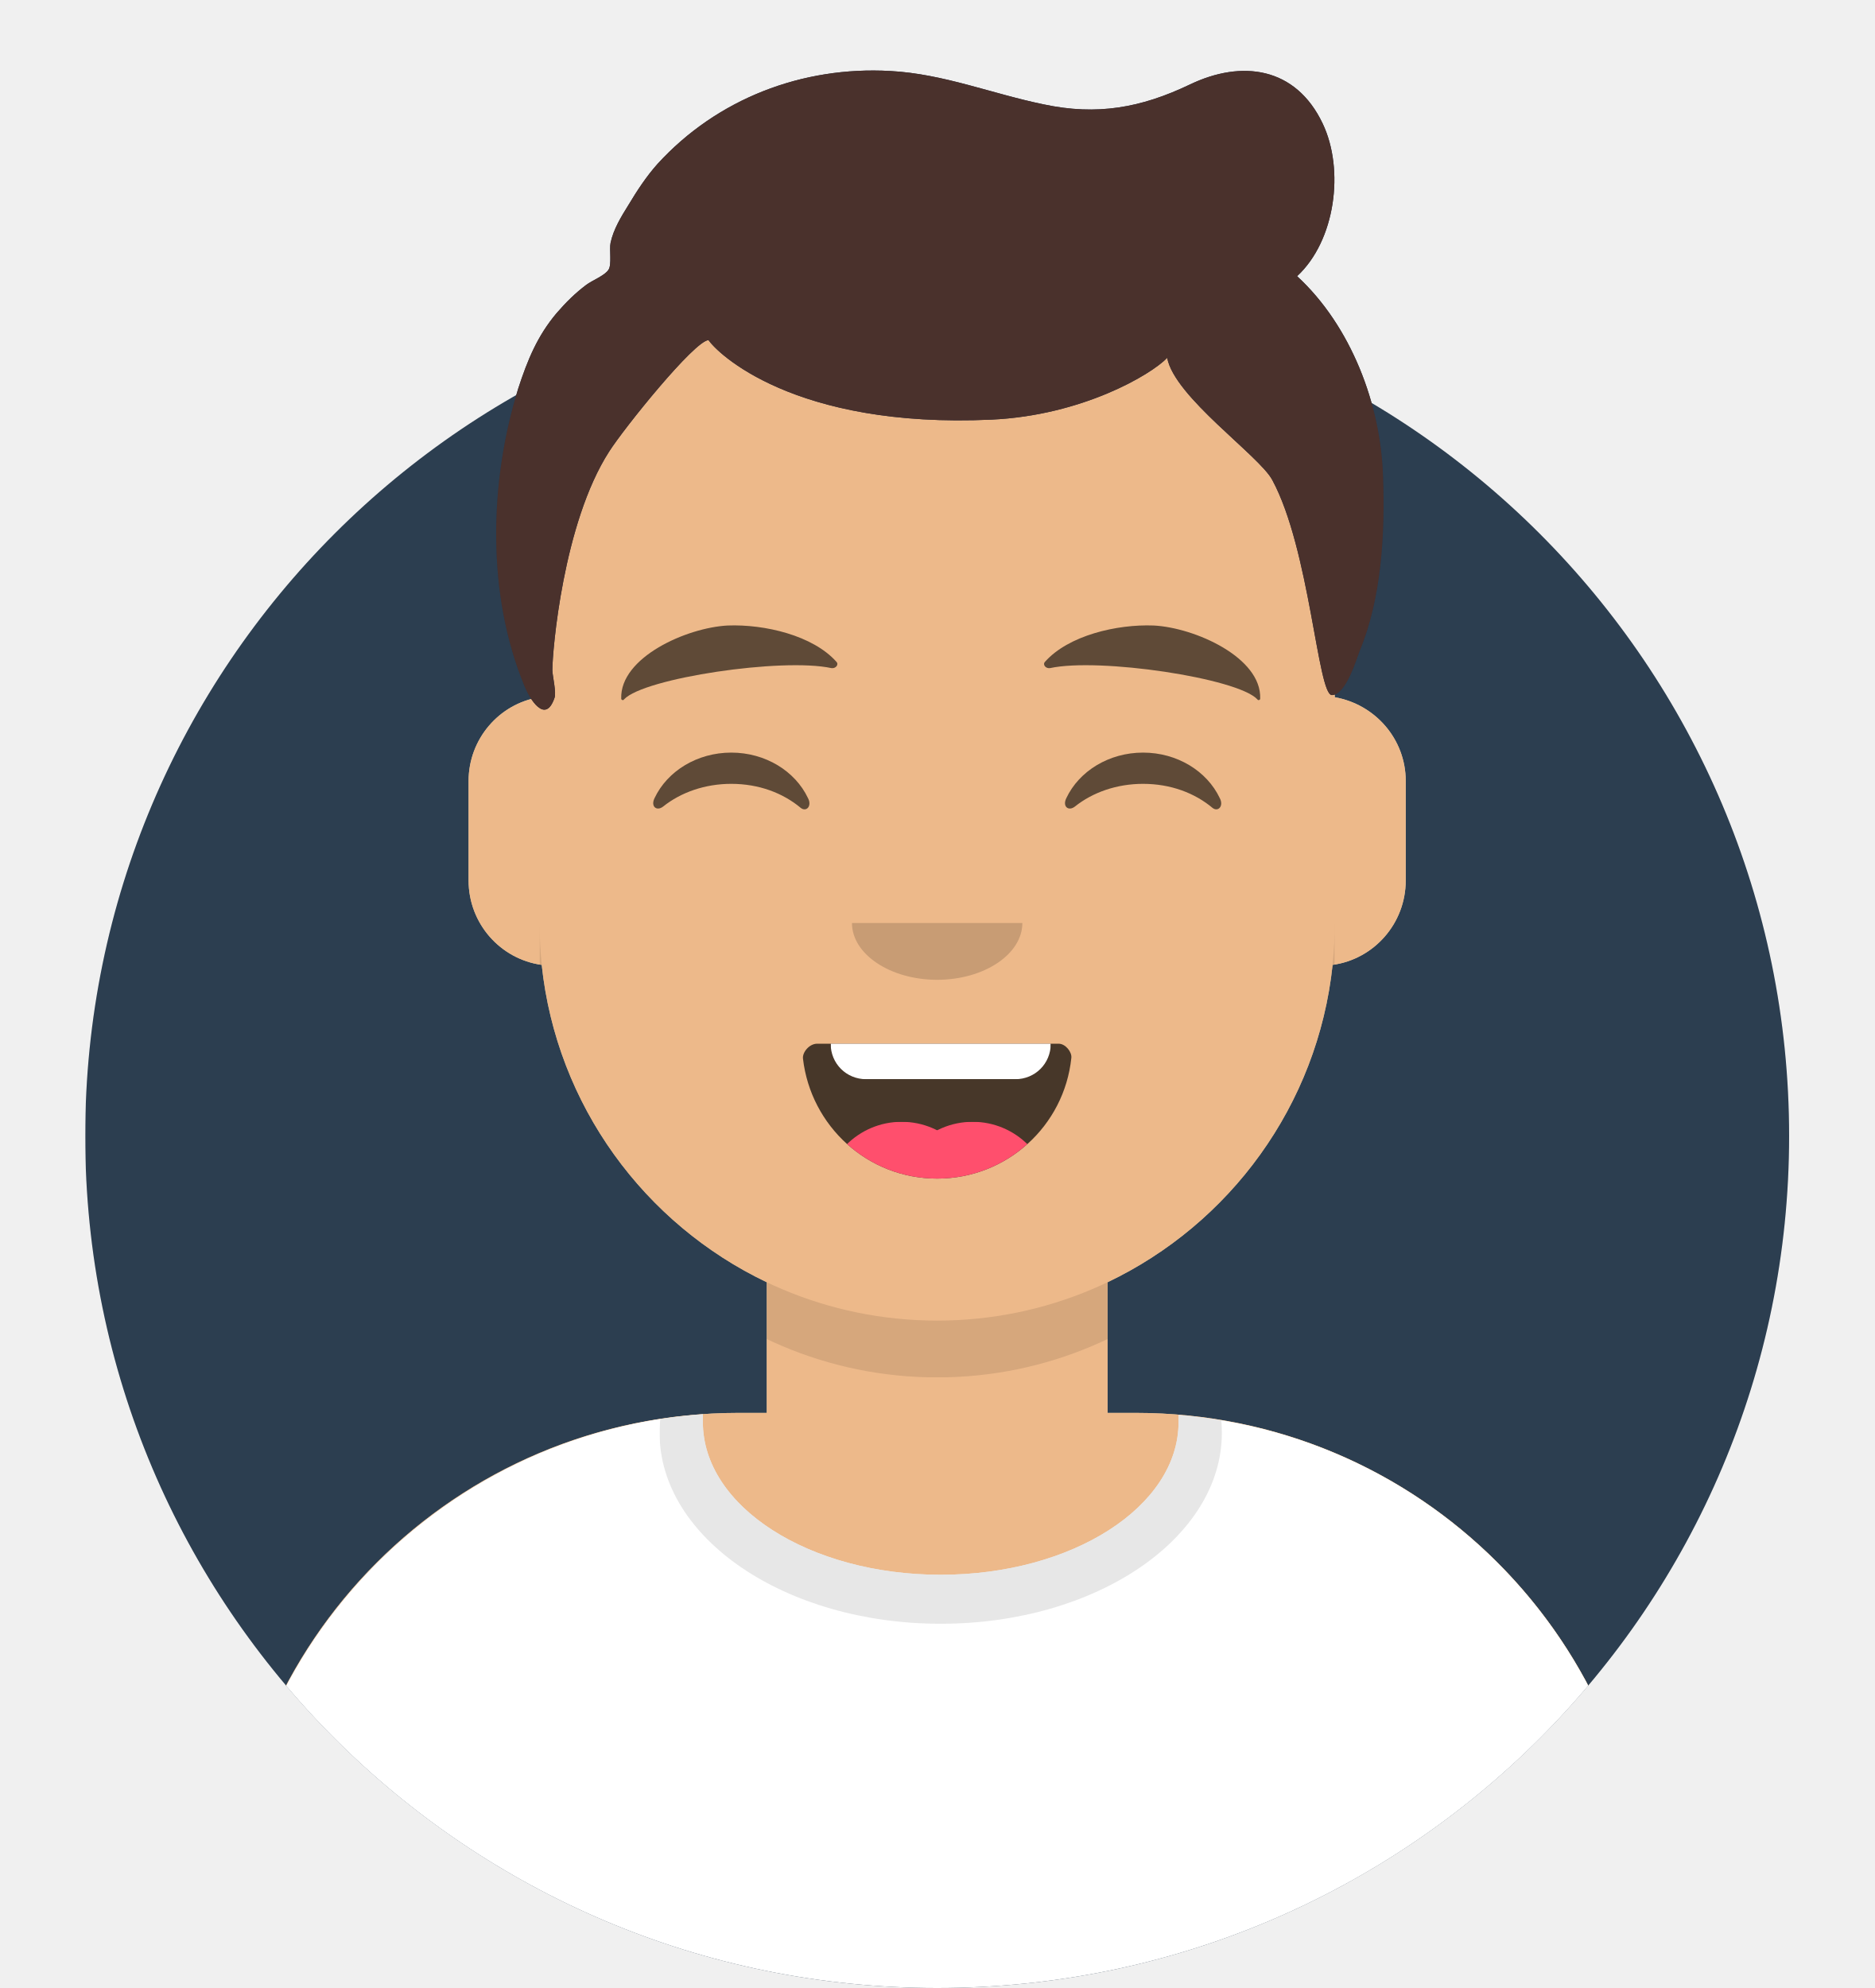
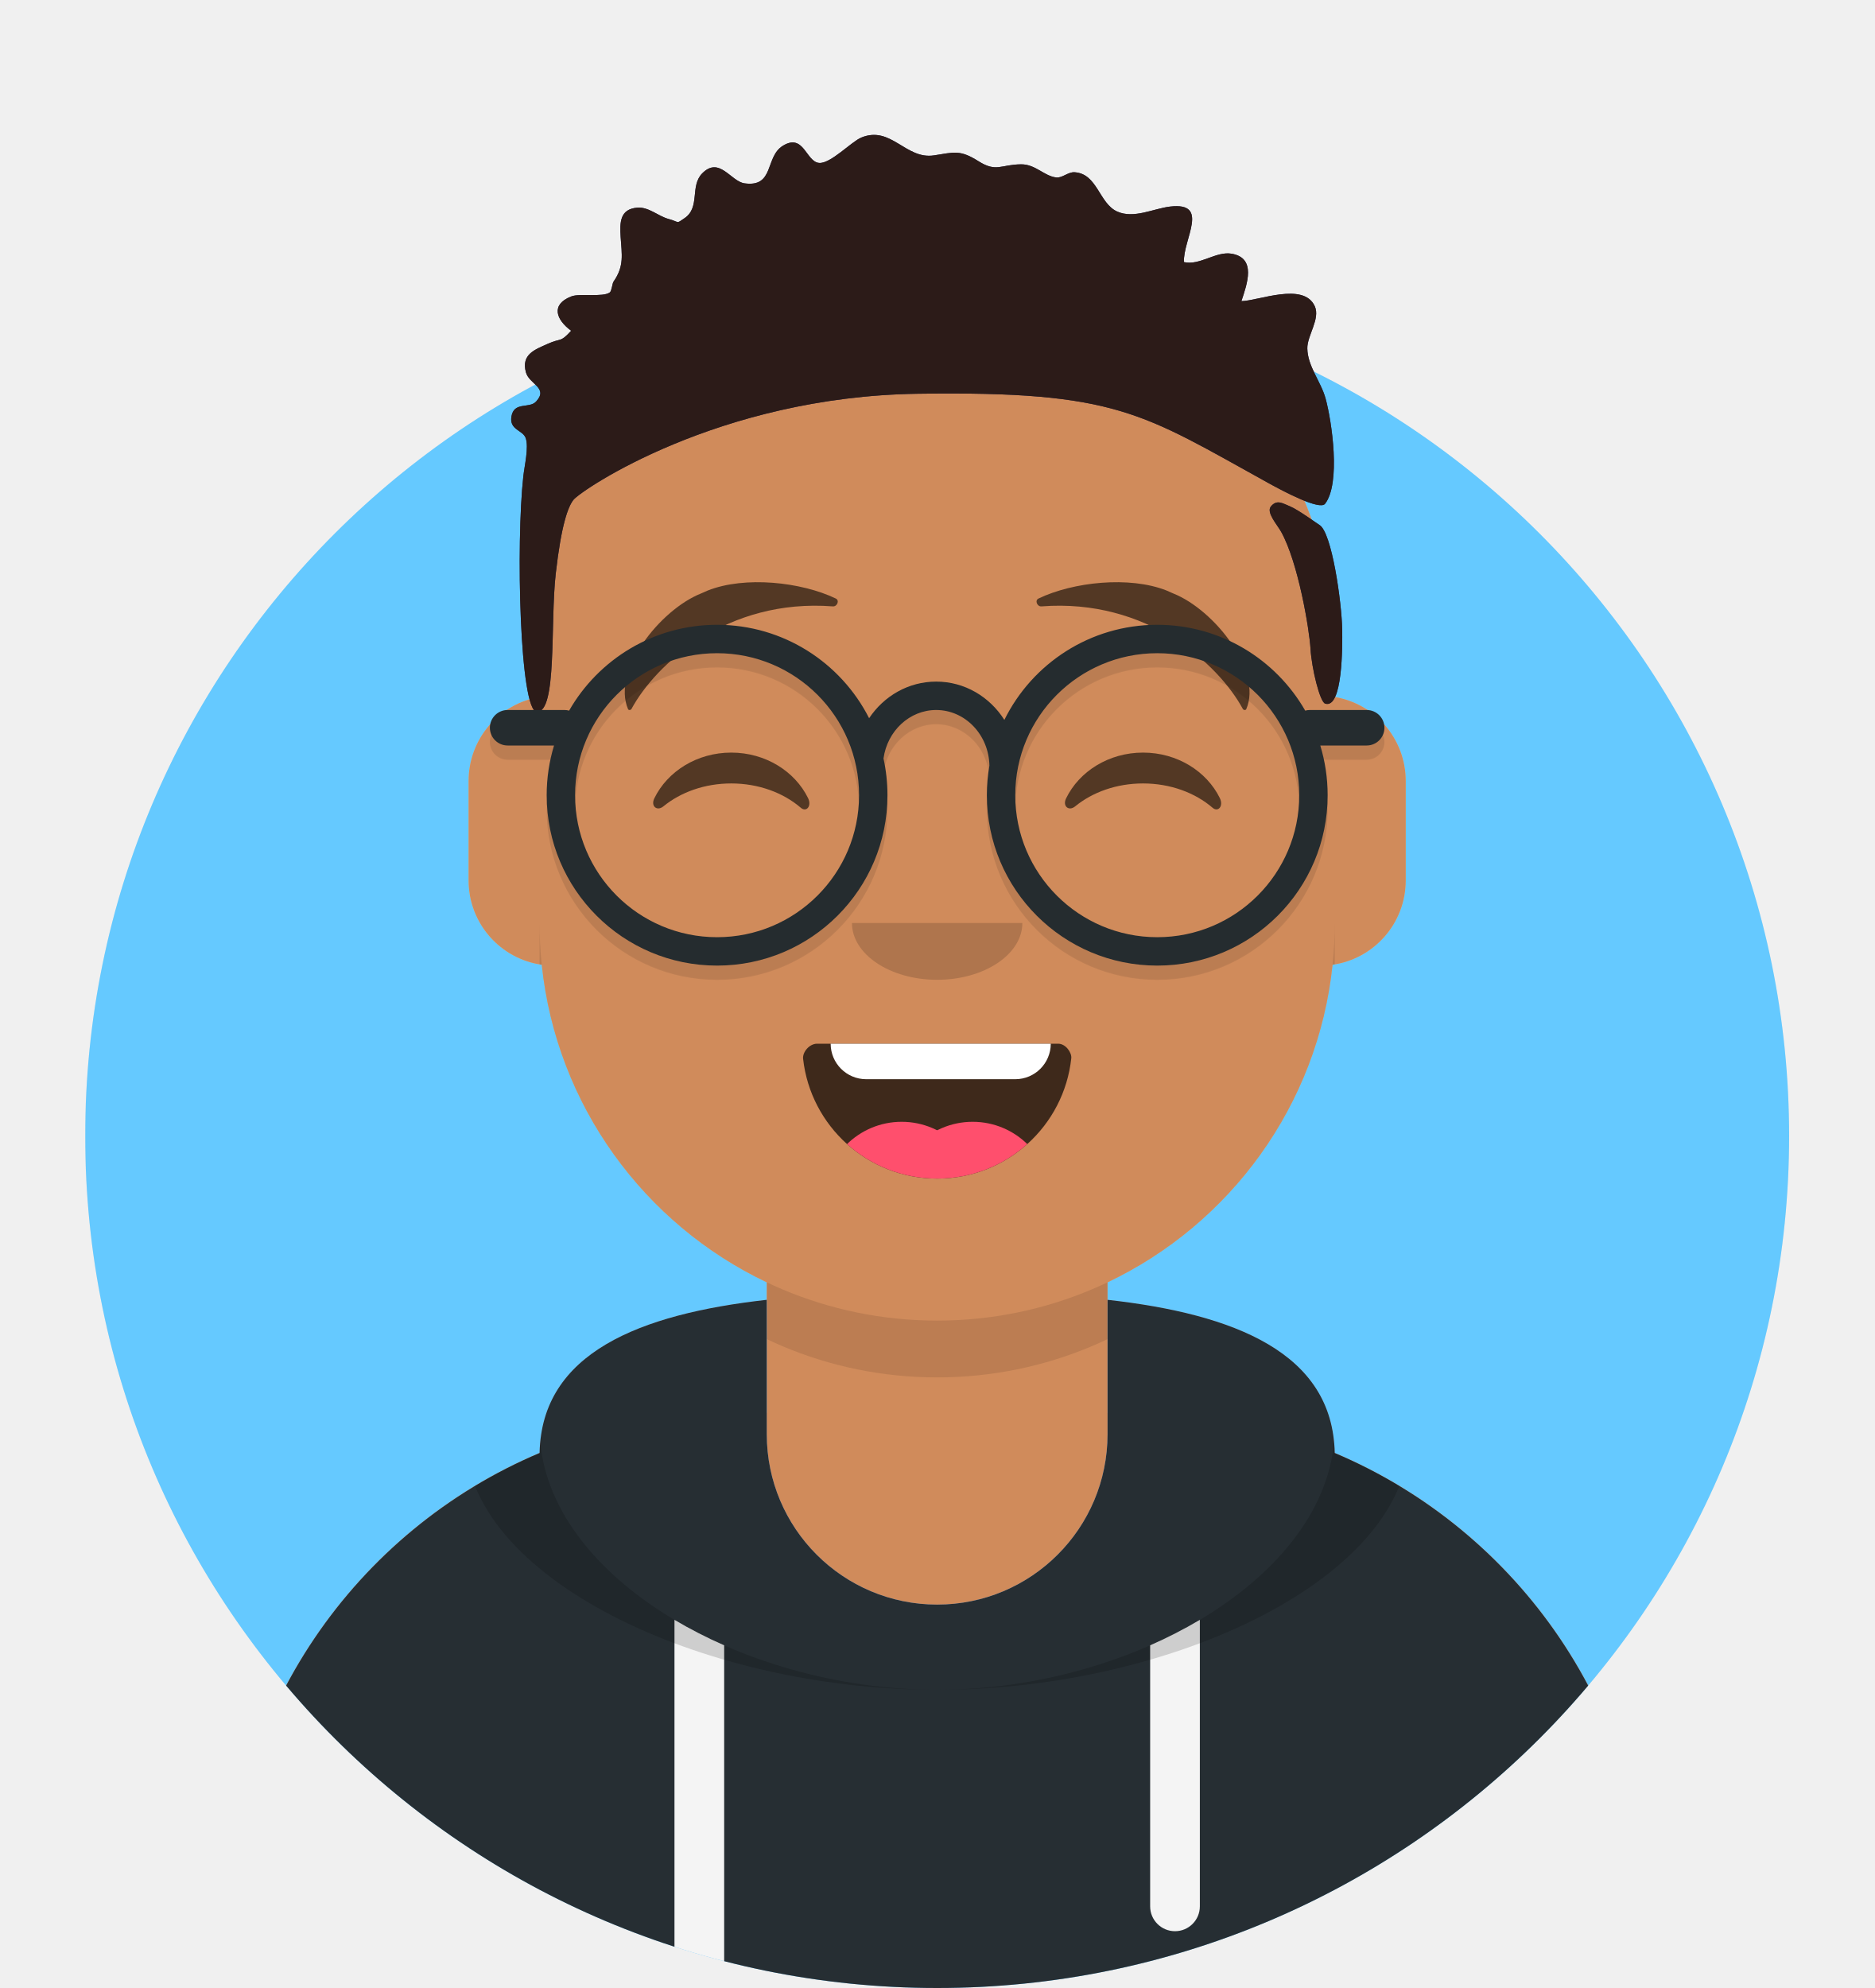
- <svg xmlns="http://www.w3.org/2000/svg" version="1.1" id="Layer_1" x="0px" y="0px" viewBox="0 0 264 280" style="enable-background:new 0 0 264 280;" xml:space="preserve">
-   <style type="text/css">
- 	.st0{fill-rule:evenodd;clip-rule:evenodd;fill:#E6E6E6;}
- 	.st1{filter:url(#Adobe_OpacityMaskFilter);}
- 	.st2{fill-rule:evenodd;clip-rule:evenodd;fill:#FFFFFF;}
- 	.st3{mask:url(#mask-2_1_);}
- 	.st4{fill-rule:evenodd;clip-rule:evenodd;fill:#2C3E50;}
- 	.st5{filter:url(#Adobe_OpacityMaskFilter_1_);}
- 	.st6{mask:url(#mask-4_1_);}
- 	.st7{fill-rule:evenodd;clip-rule:evenodd;fill:#D0C6AC;}
- 	.st8{filter:url(#Adobe_OpacityMaskFilter_2_);}
- 	.st9{mask:url(#mask-6_1_);}
- 	.st10{fill-rule:evenodd;clip-rule:evenodd;fill:#EDB98A;}
- 	.st11{filter:url(#Adobe_OpacityMaskFilter_3_);}
- 	.st12{mask:url(#mask-6_2_);fill-rule:evenodd;clip-rule:evenodd;fill-opacity:0.1;}
- 	.st13{filter:url(#Adobe_OpacityMaskFilter_4_);}
- 	.st14{mask:url(#react-mask-952_1_);}
- 	.st15{filter:url(#Adobe_OpacityMaskFilter_5_);}
- 	.st16{opacity:0.6;mask:url(#react-mask-952_2_);}
- 	.st17{fill-rule:evenodd;clip-rule:evenodd;fill-opacity:0.16;}
- 	.st18{fill-rule:evenodd;clip-rule:evenodd;fill-opacity:0.7;}
- 	.st19{filter:url(#Adobe_OpacityMaskFilter_6_);}
- 	.st20{mask:url(#react-mask-934_1_);fill-rule:evenodd;clip-rule:evenodd;fill:#FFFFFF;}
- 	.st21{filter:url(#Adobe_OpacityMaskFilter_7_);}
- 	.st22{mask:url(#react-mask-934_2_);}
- 	.st23{fill-rule:evenodd;clip-rule:evenodd;fill:#FF4F6D;}
- 	.st24{fill-rule:evenodd;clip-rule:evenodd;fill-opacity:0.6;}
- 	.st25{filter:url(#Adobe_OpacityMaskFilter_8_);}
- 	.st26{mask:url(#react-mask-925_1_);}
- 	.st27{fill-rule:evenodd;clip-rule:evenodd;fill:#28354B;}
- 	.st28{filter:url(#Adobe_OpacityMaskFilter_9_);}
- 	.st29{mask:url(#react-mask-924_1_);}
- 	.st30{fill-rule:evenodd;clip-rule:evenodd;fill:#4A312C;}
- </style>
-   <g>
-     <g transform="translate(-825, -1100)">
+ <svg xmlns="http://www.w3.org/2000/svg" xmlns:xlink="http://www.w3.org/1999/xlink" width="264px" height="280px" viewBox="0 0 264 280" version="1.1">
+   <defs>
+     <circle id="react-path-1" cx="120" cy="120" r="120" />
+     <path d="M12,160 C12,226.274 65.726,280 132,280 C198.274,280 252,226.274 252,160 L264,160 L264,-1.42108547e-14 L-3.19744231e-14,-1.42108547e-14 L-3.19744231e-14,160 L12,160 Z" id="react-path-2" />
+     <path d="M124,144.611 L124,163 L128,163 L128,163 C167.765,163 200,195.235 200,235 L200,244 L0,244 L0,235 C-4.86974701e-15,195.235 32.235,163 72,163 L72,163 L76,163 L76,144.611 C58.763,136.422 46.372,119.687 44.305,99.881 C38.48,99.058 34,94.052 34,88 L34,74 C34,68.054 38.325,63.118 44,62.166 L44,56 L44,56 C44,25.072 69.072,5.68137151e-15 100,0 L100,0 L100,0 C130.928,-5.68137151e-15 156,25.072 156,56 L156,62.166 C161.675,63.118 166,68.054 166,74 L166,88 C166,94.052 161.52,99.058 155.695,99.881 C153.628,119.687 141.237,136.422 124,144.611 Z" id="react-path-3" />
+   </defs>
+   <g id="Avataaar" stroke="none" stroke-width="1" fill="none" fill-rule="evenodd">
+     <g transform="translate(-825, -1100)" id="Avataaar/Circle">
      <g transform="translate(825, 1100)">
-         <g id="Circle" transform="translate(12, 40)">
-           <g id="Circle-Background">
-             <circle class="st0" cx="120" cy="120" r="120" />
-           </g>
-           <defs>
-             <filter id="Adobe_OpacityMaskFilter" filterUnits="userSpaceOnUse" x="0" y="0" width="240" height="240">
-               <feColorMatrix type="matrix" values="1 0 0 0 0  0 1 0 0 0  0 0 1 0 0  0 0 0 1 0" />
-             </filter>
-           </defs>
-           <mask maskUnits="userSpaceOnUse" x="0" y="0" width="240" height="240" id="mask-2_1_">
-             <g class="st1">
-               <circle id="path-1_1_" class="st2" cx="120" cy="120" r="120" />
-             </g>
+         <g id="Circle" stroke-width="1" fill-rule="evenodd" transform="translate(12, 40)">
+           <mask id="react-mask-4" fill="white">
+             <use xlink:href="#react-path-1" />
          </mask>
-           <g class="st3">
-             <rect class="st4" width="240" height="240" />
+           <use id="Circle-Background" fill="#E6E6E6" xlink:href="#react-path-1" />
+           <g id="Color/Palette/Blue-01" mask="url(#react-mask-4)" fill="#65C9FF">
+             <rect id="🖍Color" x="0" y="0" width="240" height="240" />
          </g>
        </g>
-         <g id="Mask">
- 			</g>
-         <defs>
-           <filter id="Adobe_OpacityMaskFilter_1_" filterUnits="userSpaceOnUse" x="-1" y="0" width="265" height="280">
-             <feColorMatrix type="matrix" values="1 0 0 0 0  0 1 0 0 0  0 0 1 0 0  0 0 0 1 0" />
-           </filter>
-         </defs>
-         <mask maskUnits="userSpaceOnUse" x="-1" y="0" width="265" height="280" id="mask-4_1_">
-           <g class="st5">
-             <path id="path-3_1_" class="st2" d="M12,160c0,66.3,53.7,120,120,120s120-53.7,120-120h12V0H0v160H12z" />
-           </g>
+         <mask id="react-mask-5" fill="white">
+           <use xlink:href="#react-path-2" />
        </mask>
-         <g id="Avataaar" class="st6">
+         <g id="Mask" />
+         <g id="Avataaar" stroke-width="1" fill-rule="evenodd" mask="url(#react-mask-5)">
          <g id="Body" transform="translate(32, 36)">
-             <g>
-               <path class="st7" d="M124,144.6V163h4l0,0c39.8,0,72,32.2,72,72v9H0v-9c0-39.8,32.2-72,72-72l0,0h4v-18.4        c-17.2-8.2-29.6-24.9-31.7-44.7C38.5,99.1,34,94.1,34,88V74c0-5.9,4.3-10.9,10-11.8V56l0,0c0-30.9,25.1-56,56-56l0,0l0,0        c30.9,0,56,25.1,56,56v6.2c5.7,1,10,5.9,10,11.8v14c0,6.1-4.5,11.1-10.3,11.9C153.6,119.7,141.2,136.4,124,144.6z" />
-             </g>
-             <defs>
-               <filter id="Adobe_OpacityMaskFilter_2_" filterUnits="userSpaceOnUse" x="-32" y="0" width="264" height="244">
-                 <feColorMatrix type="matrix" values="1 0 0 0 0  0 1 0 0 0  0 0 1 0 0  0 0 0 1 0" />
-               </filter>
-             </defs>
-             <mask maskUnits="userSpaceOnUse" x="-32" y="0" width="264" height="244" id="mask-6_1_">
-               <g class="st8">
-                 <path id="path-5_1_" class="st2" d="M124,144.6V163h4l0,0c39.8,0,72,32.2,72,72v9H0v-9c0-39.8,32.2-72,72-72l0,0h4v-18.4         c-17.2-8.2-29.6-24.9-31.7-44.7C38.5,99.1,34,94.1,34,88V74c0-5.9,4.3-10.9,10-11.8V56l0,0c0-30.9,25.1-56,56-56l0,0l0,0         c30.9,0,56,25.1,56,56v6.2c5.7,1,10,5.9,10,11.8v14c0,6.1-4.5,11.1-10.3,11.9C153.6,119.7,141.2,136.4,124,144.6z" />
-               </g>
+             <mask id="react-mask-6" fill="white">
+               <use xlink:href="#react-path-3" />
            </mask>
-             <g class="st9">
-               <g id="Color" transform="translate(-32, 0)">
-                 <rect class="st10" width="264" height="244" />
+             <use fill="#D0C6AC" xlink:href="#react-path-3" />
+             <g id="Skin/👶🏽-03-Brown" mask="url(#react-mask-6)" fill="#D08B5B">
+               <g transform="translate(0, 0)" id="Color">
+                 <rect x="0" y="0" width="264" height="280" />
              </g>
            </g>
+             <path d="M156,79 L156,102 C156,132.928 130.928,158 100,158 C69.072,158 44,132.928 44,102 L44,79 L44,94 C44,124.928 69.072,150 100,150 C130.928,150 156,124.928 156,94 L156,79 Z" id="Neck-Shadow" fill-opacity="0.1" fill="#000000" mask="url(#react-mask-6)" />
+           </g>
+           <g id="Clothing/Hoodie" transform="translate(0, 170)">
            <defs>
-               <filter id="Adobe_OpacityMaskFilter_3_" filterUnits="userSpaceOnUse" x="44" y="79" width="112" height="79">
-                 <feColorMatrix type="matrix" values="1 0 0 0 0  0 1 0 0 0  0 0 1 0 0  0 0 0 1 0" />
-               </filter>
+               <path d="M108,13.071 C90.081,15.076 76.28,20.552 76.004,34.645 C50.146,45.568 32,71.165 32,100.999 L32,100.999 L32,110 L232,110 L232,100.999 C232,71.165 213.854,45.568 187.996,34.645 C187.72,20.552 173.919,15.076 156,13.071 L156,32 L156,32 C156,45.255 145.255,56 132,56 L132,56 C118.745,56 108,45.255 108,32 L108,13.071 Z" id="react-path-179" />
            </defs>
-             <mask maskUnits="userSpaceOnUse" x="44" y="79" width="112" height="79" id="mask-6_2_">
-               <g class="st11">
-                 <path id="path-5_2_" class="st2" d="M124,144.6V163h4l0,0c39.8,0,72,32.2,72,72v9H0v-9c0-39.8,32.2-72,72-72l0,0h4v-18.4         c-17.2-8.2-29.6-24.9-31.7-44.7C38.5,99.1,34,94.1,34,88V74c0-5.9,4.3-10.9,10-11.8V56l0,0c0-30.9,25.1-56,56-56l0,0l0,0         c30.9,0,56,25.1,56,56v6.2c5.7,1,10,5.9,10,11.8v14c0,6.1-4.5,11.1-10.3,11.9C153.6,119.7,141.2,136.4,124,144.6z" />
-               </g>
+             <mask id="react-mask-180" fill="white">
+               <use xlink:href="#react-path-179" />
            </mask>
-             <path id="Neck-Shadow" class="st12" d="M156,79v23c0,30.9-25.1,56-56,56s-56-25.1-56-56V79v15c0,30.9,25.1,56,56,56       s56-25.1,56-56V79z" />
+             <use id="Hoodie" fill="#B7C1DB" fill-rule="evenodd" xlink:href="#react-path-179" />
+             <g id="Color/Palette/Gray-01" mask="url(#react-mask-180)" fill-rule="evenodd" fill="#262E33">
+               <rect id="🖍Color" x="0" y="0" width="264" height="110" />
+             </g>
+             <path d="M102,61.739 L102,110 L95,110 L95,58.15 C97.204,59.46 99.547,60.661 102,61.739 Z M169,58.15 L169,98.5 C169,100.433 167.433,102 165.5,102 C163.567,102 162,100.433 162,98.5 L162,61.739 C164.453,60.661 166.796,59.46 169,58.15 Z" id="Straps" fill="#F4F4F4" fill-rule="evenodd" mask="url(#react-mask-180)" />
+             <path d="M90.96,12.724 C75.909,15.571 65.5,21.243 65.5,32.308 C65.5,52.02 98.538,68 132,68 C165.462,68 198.5,52.02 198.5,32.308 C198.5,21.243 188.091,15.571 173.04,12.724 C182.125,16.074 188,21.706 188,31.077 C188,51.469 160.179,68 132,68 C103.821,68 76,51.469 76,31.077 C76,21.706 81.875,16.074 90.96,12.724 Z" id="Shadow" fill-opacity="0.16" fill="#000000" fill-rule="evenodd" mask="url(#react-mask-180)" />
          </g>
-           <g transform="translate(0, 170)">
-             <g id="Clothes">
-               <path class="st0" d="M166,29.3c37,3,66,34,66,71.8v8.9H32v-8.9C32,63,61.6,31.8,99,29.2c0,0.4,0,0.7,0,1.1        c0,11.9,15,21.5,33.5,21.5S166,42.2,166,30.3C166,30,166,29.6,166,29.3z" />
-             </g>
-             <defs>
-               <filter id="Adobe_OpacityMaskFilter_4_" filterUnits="userSpaceOnUse" x="0" y="0" width="264" height="110">
-                 <feColorMatrix type="matrix" values="1 0 0 0 0  0 1 0 0 0  0 0 1 0 0  0 0 0 1 0" />
-               </filter>
-             </defs>
-             <mask maskUnits="userSpaceOnUse" x="0" y="0" width="264" height="110" id="react-mask-952_1_">
-               <g class="st13">
-                 <path id="react-path-951_1_" class="st2" d="M166,29.3c37,3,66,34,66,71.8v8.9H32v-8.9C32,63,61.6,31.8,99,29.2         c0,0.4,0,0.7,0,1.1c0,11.9,15,21.5,33.5,21.5S166,42.2,166,30.3C166,30,166,29.6,166,29.3z" />
-               </g>
-             </mask>
-             <g class="st14">
-               <rect class="st2" width="264" height="110" />
-             </g>
-             <defs>
-               <filter id="Adobe_OpacityMaskFilter_5_" filterUnits="userSpaceOnUse" x="92.9" y="4.9" width="79.3" height="53.8">
-                 <feColorMatrix type="matrix" values="1 0 0 0 0  0 1 0 0 0  0 0 1 0 0  0 0 0 1 0" />
-               </filter>
-             </defs>
-             <mask maskUnits="userSpaceOnUse" x="92.9" y="4.9" width="79.3" height="53.8" id="react-mask-952_2_">
-               <g class="st15">
-                 <path id="react-path-951_2_" class="st2" d="M166,29.3c37,3,66,34,66,71.8v8.9H32v-8.9C32,63,61.6,31.8,99,29.2         c0,0.4,0,0.7,0,1.1c0,11.9,15,21.5,33.5,21.5S166,42.2,166,30.3C166,30,166,29.6,166,29.3z" />
-               </g>
-             </mask>
-             <g id="Shadowy" class="st16">
-               <g transform="translate(92, 4)">
-                 <ellipse class="st17" cx="40.5" cy="27.8" rx="39.6" ry="26.9" />
-               </g>
-             </g>
-           </g>
-           <g id="Face" transform="translate(76, 82)">
-             <g transform="translate(2, 52)">
-               <g id="Mouth">
-                 <path class="st18" d="M35.1,15.1C36.2,24.6,44.2,32,54,32c9.8,0,17.9-7.4,18.9-17c0.1-0.8-0.8-2-1.8-2c-14.9,0-26.3,0-34,0         C36,13,35,14.2,35.1,15.1z" />
-               </g>
+           <g id="Face" transform="translate(76, 82)" fill="#000000">
+             <g id="Mouth/Smile" transform="translate(2, 52)">
              <defs>
-                 <filter id="Adobe_OpacityMaskFilter_6_" filterUnits="userSpaceOnUse" x="39" y="2" width="31" height="16">
-                   <feColorMatrix type="matrix" values="1 0 0 0 0  0 1 0 0 0  0 0 1 0 0  0 0 0 1 0" />
-                 </filter>
+                 <path d="M35.118,15.128 C36.176,24.62 44.226,32 54,32 C63.804,32 71.874,24.574 72.892,15.04 C72.974,14.273 72.117,13 71.043,13 C56.149,13 44.738,13 37.087,13 C36.007,13 35.012,14.178 35.118,15.128 Z" id="react-path-191" />
              </defs>
-               <mask maskUnits="userSpaceOnUse" x="39" y="2" width="31" height="16" id="react-mask-934_1_">
-                 <g class="st19">
-                   <path id="react-path-933_1_" class="st2" d="M35.1,15.1C36.2,24.6,44.2,32,54,32c9.8,0,17.9-7.4,18.9-17          c0.1-0.8-0.8-2-1.8-2c-14.9,0-26.3,0-34,0C36,13,35,14.2,35.1,15.1z" />
-                 </g>
+               <mask id="react-mask-192" fill="white">
+                 <use xlink:href="#react-path-191" />
              </mask>
-               <path id="Teeth" class="st20" d="M44,2h21c2.8,0,5,2.2,5,5v6c0,2.8-2.2,5-5,5H44c-2.8,0-5-2.2-5-5V7C39,4.2,41.2,2,44,2z" />
-               <defs>
-                 <filter id="Adobe_OpacityMaskFilter_7_" filterUnits="userSpaceOnUse" x="38" y="24" width="32" height="22">
-                   <feColorMatrix type="matrix" values="1 0 0 0 0  0 1 0 0 0  0 0 1 0 0  0 0 0 1 0" />
-                 </filter>
-               </defs>
-               <mask maskUnits="userSpaceOnUse" x="38" y="24" width="32" height="22" id="react-mask-934_2_">
-                 <g class="st21">
-                   <path id="react-path-933_2_" class="st2" d="M35.1,15.1C36.2,24.6,44.2,32,54,32c9.8,0,17.9-7.4,18.9-17          c0.1-0.8-0.8-2-1.8-2c-14.9,0-26.3,0-34,0C36,13,35,14.2,35.1,15.1z" />
-                 </g>
-               </mask>
-               <g id="Tongue" class="st22">
+               <use id="Mouth" fill-opacity="0.7" fill="#000000" fill-rule="evenodd" xlink:href="#react-path-191" />
+               <rect id="Teeth" fill="#FFFFFF" fill-rule="evenodd" mask="url(#react-mask-192)" x="39" y="2" width="31" height="16" rx="5" />
+               <g id="Tongue" stroke-width="1" fill-rule="evenodd" mask="url(#react-mask-192)" fill="#FF4F6D">
                <g transform="translate(38, 24)">
-                   <circle class="st23" cx="11" cy="11" r="11" />
-                   <circle class="st23" cx="21" cy="11" r="11" />
+                   <circle cx="11" cy="11" r="11" />
+                   <circle cx="21" cy="11" r="11" />
                </g>
              </g>
            </g>
-             <g transform="translate(28, 40)">
-               <path id="Nose" class="st17" d="M16,8c0,4.4,5.4,8,12,8l0,0c6.6,0,12-3.6,12-8" />
+             <g id="Nose/Default" transform="translate(28, 40)" fill-opacity="0.16">
+               <path d="M16,8 C16,12.418 21.373,16 28,16 L28,16 C34.627,16 40,12.418 40,8" id="Nose" />
            </g>
-             <g transform="translate(0, 8)">
-               <path id="Squint" class="st24" d="M16.2,22.4C18,18.6,22.2,16,27,16c4.8,0,9,2.6,10.8,6.4c0.6,1.1-0.2,2-1,1.4        c-2.5-2.1-5.9-3.4-9.8-3.4c-3.7,0-7.1,1.2-9.6,3.2C16.5,24.3,15.6,23.6,16.2,22.4z" />
-               <path class="st24" d="M74.2,22.4C76,18.6,80.2,16,85,16c4.8,0,9,2.6,10.8,6.4c0.6,1.1-0.2,2-1,1.4c-2.5-2.1-5.9-3.4-9.8-3.4        c-3.7,0-7.1,1.2-9.6,3.2C74.5,24.3,73.6,23.6,74.2,22.4z" />
+             <g id="Eyes/Happy-😁" transform="translate(0, 8)" fill-opacity="0.6">
+               <path d="M16.16,22.447 C18.007,18.649 22.164,16 26.998,16 C31.814,16 35.959,18.63 37.815,22.407 C38.367,23.529 37.582,24.447 36.791,23.767 C34.34,21.66 30.859,20.344 26.998,20.344 C23.257,20.344 19.874,21.579 17.438,23.572 C16.547,24.3 15.62,23.558 16.16,22.447 Z" id="Squint" />
+               <path d="M74.16,22.447 C76.007,18.649 80.164,16 84.998,16 C89.814,16 93.959,18.63 95.815,22.407 C96.367,23.529 95.582,24.447 94.791,23.767 C92.34,21.66 88.859,20.344 84.998,20.344 C81.257,20.344 77.874,21.579 75.438,23.572 C74.547,24.3 73.62,23.558 74.16,22.447 Z" id="Squint" />
            </g>
-             <g>
-               <path id="Eyebrow" class="st24" d="M26.5,6.1c-5.8,0.3-15.2,4.5-15,10.3c0,0.2,0.3,0.3,0.4,0.1c2.8-3,22.3-5.9,29.2-4.4        c0.6,0.1,1.1-0.5,0.7-0.9C38.5,7.5,31.7,5.9,26.5,6.1" />
-               <path class="st24" d="M86.5,6.1c5.8,0.3,15.2,4.5,15,10.3c0,0.2-0.3,0.3-0.4,0.1c-2.8-3-22.3-5.9-29.2-4.4        c-0.6,0.1-1.1-0.5-0.7-0.9C74.5,7.5,81.3,5.9,86.5,6.1" />
+             <g id="Eyebrow/Natural/Raised-Excited-Natural" fill-opacity="0.6">
+               <path d="M22.766,1.578 L23.677,1.176 C28.919,-0.905 36.865,-0.033 41.723,2.299 C42.29,2.571 41.902,3.452 41.321,3.407 C26.402,2.256 16.358,11.553 12.946,17.847 C12.845,18.034 12.539,18.055 12.464,17.881 C10.156,12.562 16.913,3.896 22.766,1.578 Z" id="Eye-Browse-Reddit" />
+               <path d="M80.766,1.578 L81.677,1.176 C86.919,-0.905 94.865,-0.033 99.723,2.299 C100.29,2.571 99.902,3.452 99.321,3.407 C84.402,2.256 74.358,11.553 70.946,17.847 C70.845,18.034 70.539,18.055 70.464,17.881 C68.156,12.562 74.913,3.896 80.766,1.578 Z" id="Eye-Browse-Reddit" transform="translate(85, 9) scale(-1, 1) translate(-85, -9) " />
            </g>
          </g>
-           <g id="Top">
+           <g id="Top" stroke-width="1" fill-rule="evenodd">
            <defs>
-               <filter id="Adobe_OpacityMaskFilter_8_" filterUnits="userSpaceOnUse" x="-1" y="0" width="264" height="280">
-                 <feColorMatrix type="matrix" values="1 0 0 0 0  0 1 0 0 0  0 0 1 0 0  0 0 0 1 0" />
-               </filter>
+               <rect id="react-path-125" x="0" y="0" width="264" height="280" />
+               <path d="M65.18,77.737 C67.363,76.105 80.407,75.479 82.758,74.089 C83.492,73.655 84.061,73.216 84.5,72.78 C84.939,73.216 85.509,73.655 86.242,74.089 C88.593,75.479 101.637,76.105 103.82,77.737 C106.03,79.391 107.644,83.185 107.467,86.151 C107.255,89.71 103.361,98.203 93.672,99.181 C91.558,96.828 88.237,95.31 84.5,95.31 C80.763,95.31 77.442,96.828 75.328,99.181 C65.639,98.203 61.745,89.71 61.533,86.151 C61.357,83.185 62.97,79.391 65.18,77.737 M103.142,94.906 C103.143,94.906 103.145,94.905 103.146,94.905 C103.144,94.905 103.143,94.906 103.142,94.906 M65.845,94.901 C65.849,94.903 65.857,94.906 65.862,94.908 C65.857,94.906 65.851,94.903 65.845,94.901 M144.863,55.985 C144.474,50.03 143.278,44.152 142.234,38.286 C141.953,36.707 140.424,26 139.735,26 C139.502,35.109 138.702,44.08 137.67,53.139 C137.361,55.848 137.038,58.556 136.825,61.274 C136.654,63.47 136.96,66.122 136.428,68.246 C135.749,70.952 132.348,73.478 129.703,74.411 C123.103,76.737 117.598,67.108 111.961,64.291 C104.643,60.635 92.064,59.764 84.582,64.53 C76.936,59.764 64.357,60.635 57.039,64.291 C51.402,67.108 45.897,76.737 39.297,74.411 C36.652,73.478 33.25,70.952 32.572,68.246 C32.04,66.122 32.346,63.47 32.175,61.274 C31.962,58.556 31.639,55.848 31.33,53.139 C30.298,44.08 29.497,35.109 29.265,26 C28.576,26 27.047,36.707 26.766,38.286 C25.722,44.152 24.526,50.03 24.138,55.985 C23.739,62.105 24.215,68.167 25.47,74.163 C26.069,77.028 26.769,79.876 27.519,82.704 C28.353,85.847 27.199,91.966 27.572,95.192 C28.279,101.296 31.154,113.2 34.383,118.451 C35.944,120.989 37.773,122.574 39.816,124.619 C41.783,126.588 42.604,129.64 44.726,131.737 C48.682,135.645 54.446,137.971 60.366,138.543 C65.677,143.05 74.506,146 84.5,146 C94.495,146 103.323,143.05 108.635,138.543 C114.554,137.971 120.318,135.645 124.274,131.737 C126.396,129.64 127.217,126.588 129.184,124.619 C131.226,122.574 133.056,120.989 134.617,118.451 C137.846,113.2 140.721,101.296 141.428,95.192 C141.801,91.966 140.647,85.847 141.481,82.704 C142.232,79.876 142.931,77.028 143.531,74.163 C144.785,68.167 145.261,62.105 144.863,55.985 Z" id="react-path-126" />
+               <path d="M185.832,73.929 C187.589,74.917 188.98,84.828 189.048,88.618 C189.09,90.956 189.127,99.874 186.654,99.103 C185.901,98.868 184.752,94.147 184.588,91.384 C184.425,88.621 182.855,79.22 180.447,74.895 C179.896,73.906 178.321,72.171 179.002,71.335 C179.846,70.298 180.666,70.9 181.697,71.315 C182.812,71.764 185.634,73.818 185.832,73.929 Z M186.637,70.957 C185.891,71.919 180.796,69.218 178.671,68.044 C160.826,58.184 157.362,55.049 129.246,55.458 C101.13,55.867 81.867,69.04 80.784,70.387 C80.03,71.325 79.068,73.828 78.276,80.801 C77.485,87.773 78.495,100.278 75.63,100.263 C73.192,100.25 72.661,76.477 73.714,67.046 C73.875,65.598 74.498,63.008 74.047,61.706 C73.653,60.568 71.725,60.571 72.033,58.675 C72.383,56.517 74.558,57.589 75.506,56.557 C77.301,54.603 74.532,54.14 74.073,52.431 C73.391,49.889 75.363,49.234 77.14,48.431 C79.106,47.544 78.85,48.323 80.446,46.585 C78.315,45.022 77.544,42.894 80.462,41.752 C81.702,41.267 84.927,41.909 85.898,41.18 C86.151,40.99 86.251,39.901 86.407,39.678 C87.958,37.459 87.576,35.853 87.418,33.362 C87.289,31.324 87.306,29.453 89.747,29.25 C91.375,29.114 92.699,30.444 94.158,30.836 C95.777,31.271 95.169,31.588 96.437,30.715 C98.663,29.182 97.148,26.194 98.913,24.412 C101.336,21.966 102.924,25.551 104.869,25.822 C109.091,26.41 107.736,22.122 110.236,20.55 C113.224,18.674 113.513,22.801 115.379,22.948 C116.996,23.075 119.908,19.955 121.317,19.373 C125.5,17.647 127.572,22.504 131.554,21.884 C134.443,21.435 135.223,21.068 137.831,22.712 C140.362,24.307 140.963,23.166 143.829,23.144 C145.854,23.128 147.094,24.82 148.788,24.997 C149.632,25.085 150.441,24.205 151.348,24.26 C154.585,24.457 154.79,28.643 157.362,29.796 C159.712,30.849 162.474,29.369 164.807,29.095 C170.497,28.428 166.6,33.743 166.761,36.915 C168.994,37.436 171.262,35.351 173.485,35.735 C176.987,36.339 175.665,39.968 174.853,42.414 C177.28,42.371 183.613,39.678 185.185,43.122 C185.995,44.898 184.107,47.269 184.138,49.074 C184.181,51.616 186.049,53.719 186.709,56.124 C187.601,59.371 188.872,68.074 186.637,70.957 Z" id="react-path-127" />
            </defs>
-             <mask maskUnits="userSpaceOnUse" x="-1" y="0" width="264" height="280" id="react-mask-925_1_">
-               <g class="st25">
-                 <rect id="react-path-927_1_" class="st2" width="264" height="280" />
-               </g>
+             <mask id="react-mask-124" fill="white">
+               <use xlink:href="#react-path-125" />
            </mask>
-             <g class="st26">
+             <g id="Mask" />
+             <g id="Top/Short-Hair/Dreads-01" mask="url(#react-mask-124)">
              <g transform="translate(-1, 0)">
-                 <g id="Short-Hair">
-                   <path class="st27" d="M183.7,38.9c5.4-5,6.7-15,3.6-21.5c-3.8-8-11.4-9-18.7-5.5c-6.9,3.3-13.1,4.4-20.6,2.8          c-7.3-1.5-14.1-4.3-21.6-4.7C114,9.3,102,13.9,93.6,23.1c-1.6,1.8-2.9,3.8-4.1,5.8c-1,1.6-2.1,3.4-2.5,5.3          c-0.2,0.9,0.2,3.1-0.3,3.8c-0.5,0.8-2.3,1.5-3.1,2.1c-1.6,1.2-2.9,2.5-4.2,4c-2.7,3.2-4.1,6.6-5.4,10.6          c-4.1,13.2-4.5,29,0.9,42c0.7,1.7,2.9,5.4,4.2,1.6c0.3-0.7-0.3-3.2-0.3-3.9c0-2.7,1.5-20.7,8-30.8c2.1-3.3,12-15.6,14-15.7          c1.1,1.7,11.9,12.5,39.9,11.2c12.7-0.6,22.4-6.3,24.7-8.7c1,5.5,13,13.8,14.8,17.2c5.3,9.8,6.4,30.3,8.4,30.3          s3.5-5.2,3.9-6.2c3.1-7.4,3.6-16.6,3.3-24.6C195.5,57,191.3,45.9,183.7,38.9z" />
+                 <g id="Hair" stroke-width="1" fill-rule="evenodd" transform="translate(1, 0)">
+                   <mask id="react-mask-123" fill="white">
+                     <use xlink:href="#react-path-127" />
+                   </mask>
+                   <use id="Dreads-With-Cut" fill="#2E3257" xlink:href="#react-path-127" />
+                   <g id="Skin/👶🏽-03-Brown" mask="url(#react-mask-123)" fill="#2C1B18">
+                     <g transform="translate(0, 0) " id="Color">
+                       <rect x="0" y="0" width="264" height="280" />
+                     </g>
+                   </g>
                </g>
-                 <defs>
-                   <filter id="Adobe_OpacityMaskFilter_9_" filterUnits="userSpaceOnUse" x="0" y="0" width="264" height="280">
-                     <feColorMatrix type="matrix" values="1 0 0 0 0  0 1 0 0 0  0 0 1 0 0  0 0 0 1 0" />
-                   </filter>
-                 </defs>
-                 <mask maskUnits="userSpaceOnUse" x="0" y="0" width="264" height="280" id="react-mask-924_1_">
-                   <g class="st28">
-                     <path id="react-path-926_1_" class="st2" d="M183.7,38.9c5.4-5,6.7-15,3.6-21.5c-3.8-8-11.4-9-18.7-5.5           c-6.9,3.3-13.1,4.4-20.6,2.8c-7.3-1.5-14.1-4.3-21.6-4.7C114,9.3,102,13.9,93.6,23.1c-1.6,1.8-2.9,3.8-4.1,5.8           c-1,1.6-2.1,3.4-2.5,5.3c-0.2,0.9,0.2,3.1-0.3,3.8c-0.5,0.8-2.3,1.5-3.1,2.1c-1.6,1.2-2.9,2.5-4.2,4           c-2.7,3.2-4.1,6.6-5.4,10.6c-4.1,13.2-4.5,29,0.9,42c0.7,1.7,2.9,5.4,4.2,1.6c0.3-0.7-0.3-3.2-0.3-3.9           c0-2.7,1.5-20.7,8-30.8c2.1-3.3,12-15.6,14-15.7c1.1,1.7,11.9,12.5,39.9,11.2c12.7-0.6,22.4-6.3,24.7-8.7           c1,5.5,13,13.8,14.8,17.2c5.3,9.8,6.4,30.3,8.4,30.3s3.5-5.2,3.9-6.2c3.1-7.4,3.6-16.6,3.3-24.6           C195.5,57,191.3,45.9,183.7,38.9z" />
-                   </g>
-                 </mask>
-                 <g class="st29">
-                   <g transform="translate(0, 0) ">
-                     <rect class="st30" width="264" height="280" />
+                 <g id="Top/_Resources/Round" fill="none" transform="translate(62, 85)">
+                   <defs>
+                     <path d="M80.465,16.394 C84.38,8.459 92.553,3 102,3 C110.92,3 118.703,7.866 122.84,15.088 C123.05,15.031 123.272,15 123.5,15 L131.5,15 C132.881,15 134,16.119 134,17.5 C134,18.881 132.881,20 131.5,20 L124.963,20 C125.637,22.215 126,24.565 126,27 C126,40.255 115.255,51 102,51 C88.745,51 78,40.255 78,27 C78,25.578 78.124,24.185 78.361,22.831 C78.276,18.455 74.914,15 70.862,15 C67.126,15 63.975,17.94 63.442,21.83 C63.807,23.495 64,25.225 64,27 C64,40.255 53.255,51 40,51 C26.745,51 16,40.255 16,27 C16,24.565 16.363,22.215 17.037,20 L10.5,20 C9.119,20 8,18.881 8,17.5 C8,16.119 9.119,15 10.5,15 L10.5,15 L18.5,15 C18.728,15 18.95,15.031 19.16,15.088 C23.297,7.866 31.08,3 40,3 C49.352,3 57.455,8.349 61.416,16.155 C63.493,13.039 66.949,11 70.862,11 C74.875,11 78.407,13.144 80.465,16.394 Z M40,47 C51.046,47 60,38.046 60,27 C60,15.954 51.046,7 40,7 C28.954,7 20,15.954 20,27 C20,38.046 28.954,47 40,47 Z M102,47 C113.046,47 122,38.046 122,27 C122,15.954 113.046,7 102,7 C90.954,7 82,15.954 82,27 C82,38.046 90.954,47 102,47 Z" id="react-path-139" />
+                     <filter x="-0.8%" y="-2.1%" width="101.6%" height="108.3%" filterUnits="objectBoundingBox" id="react-filter-140">
+                       <feOffset dx="0" dy="2" in="SourceAlpha" result="shadowOffsetOuter1" />
+                       <feColorMatrix values="0 0 0 0 0   0 0 0 0 0   0 0 0 0 0  0 0 0 0.1 0" type="matrix" in="shadowOffsetOuter1" />
+                     </filter>
+                   </defs>
+                   <g id="Lennon-Glasses">
+                     <use fill="black" fill-opacity="1" filter="url(#react-filter-140)" xlink:href="#react-path-139" />
+                     <use fill="#252C2F" fill-rule="evenodd" xlink:href="#react-path-139" />
                  </g>
                </g>
              </g>
            </g>
          </g>
        </g>
      </g>
    </g>
  </g>
</svg>
